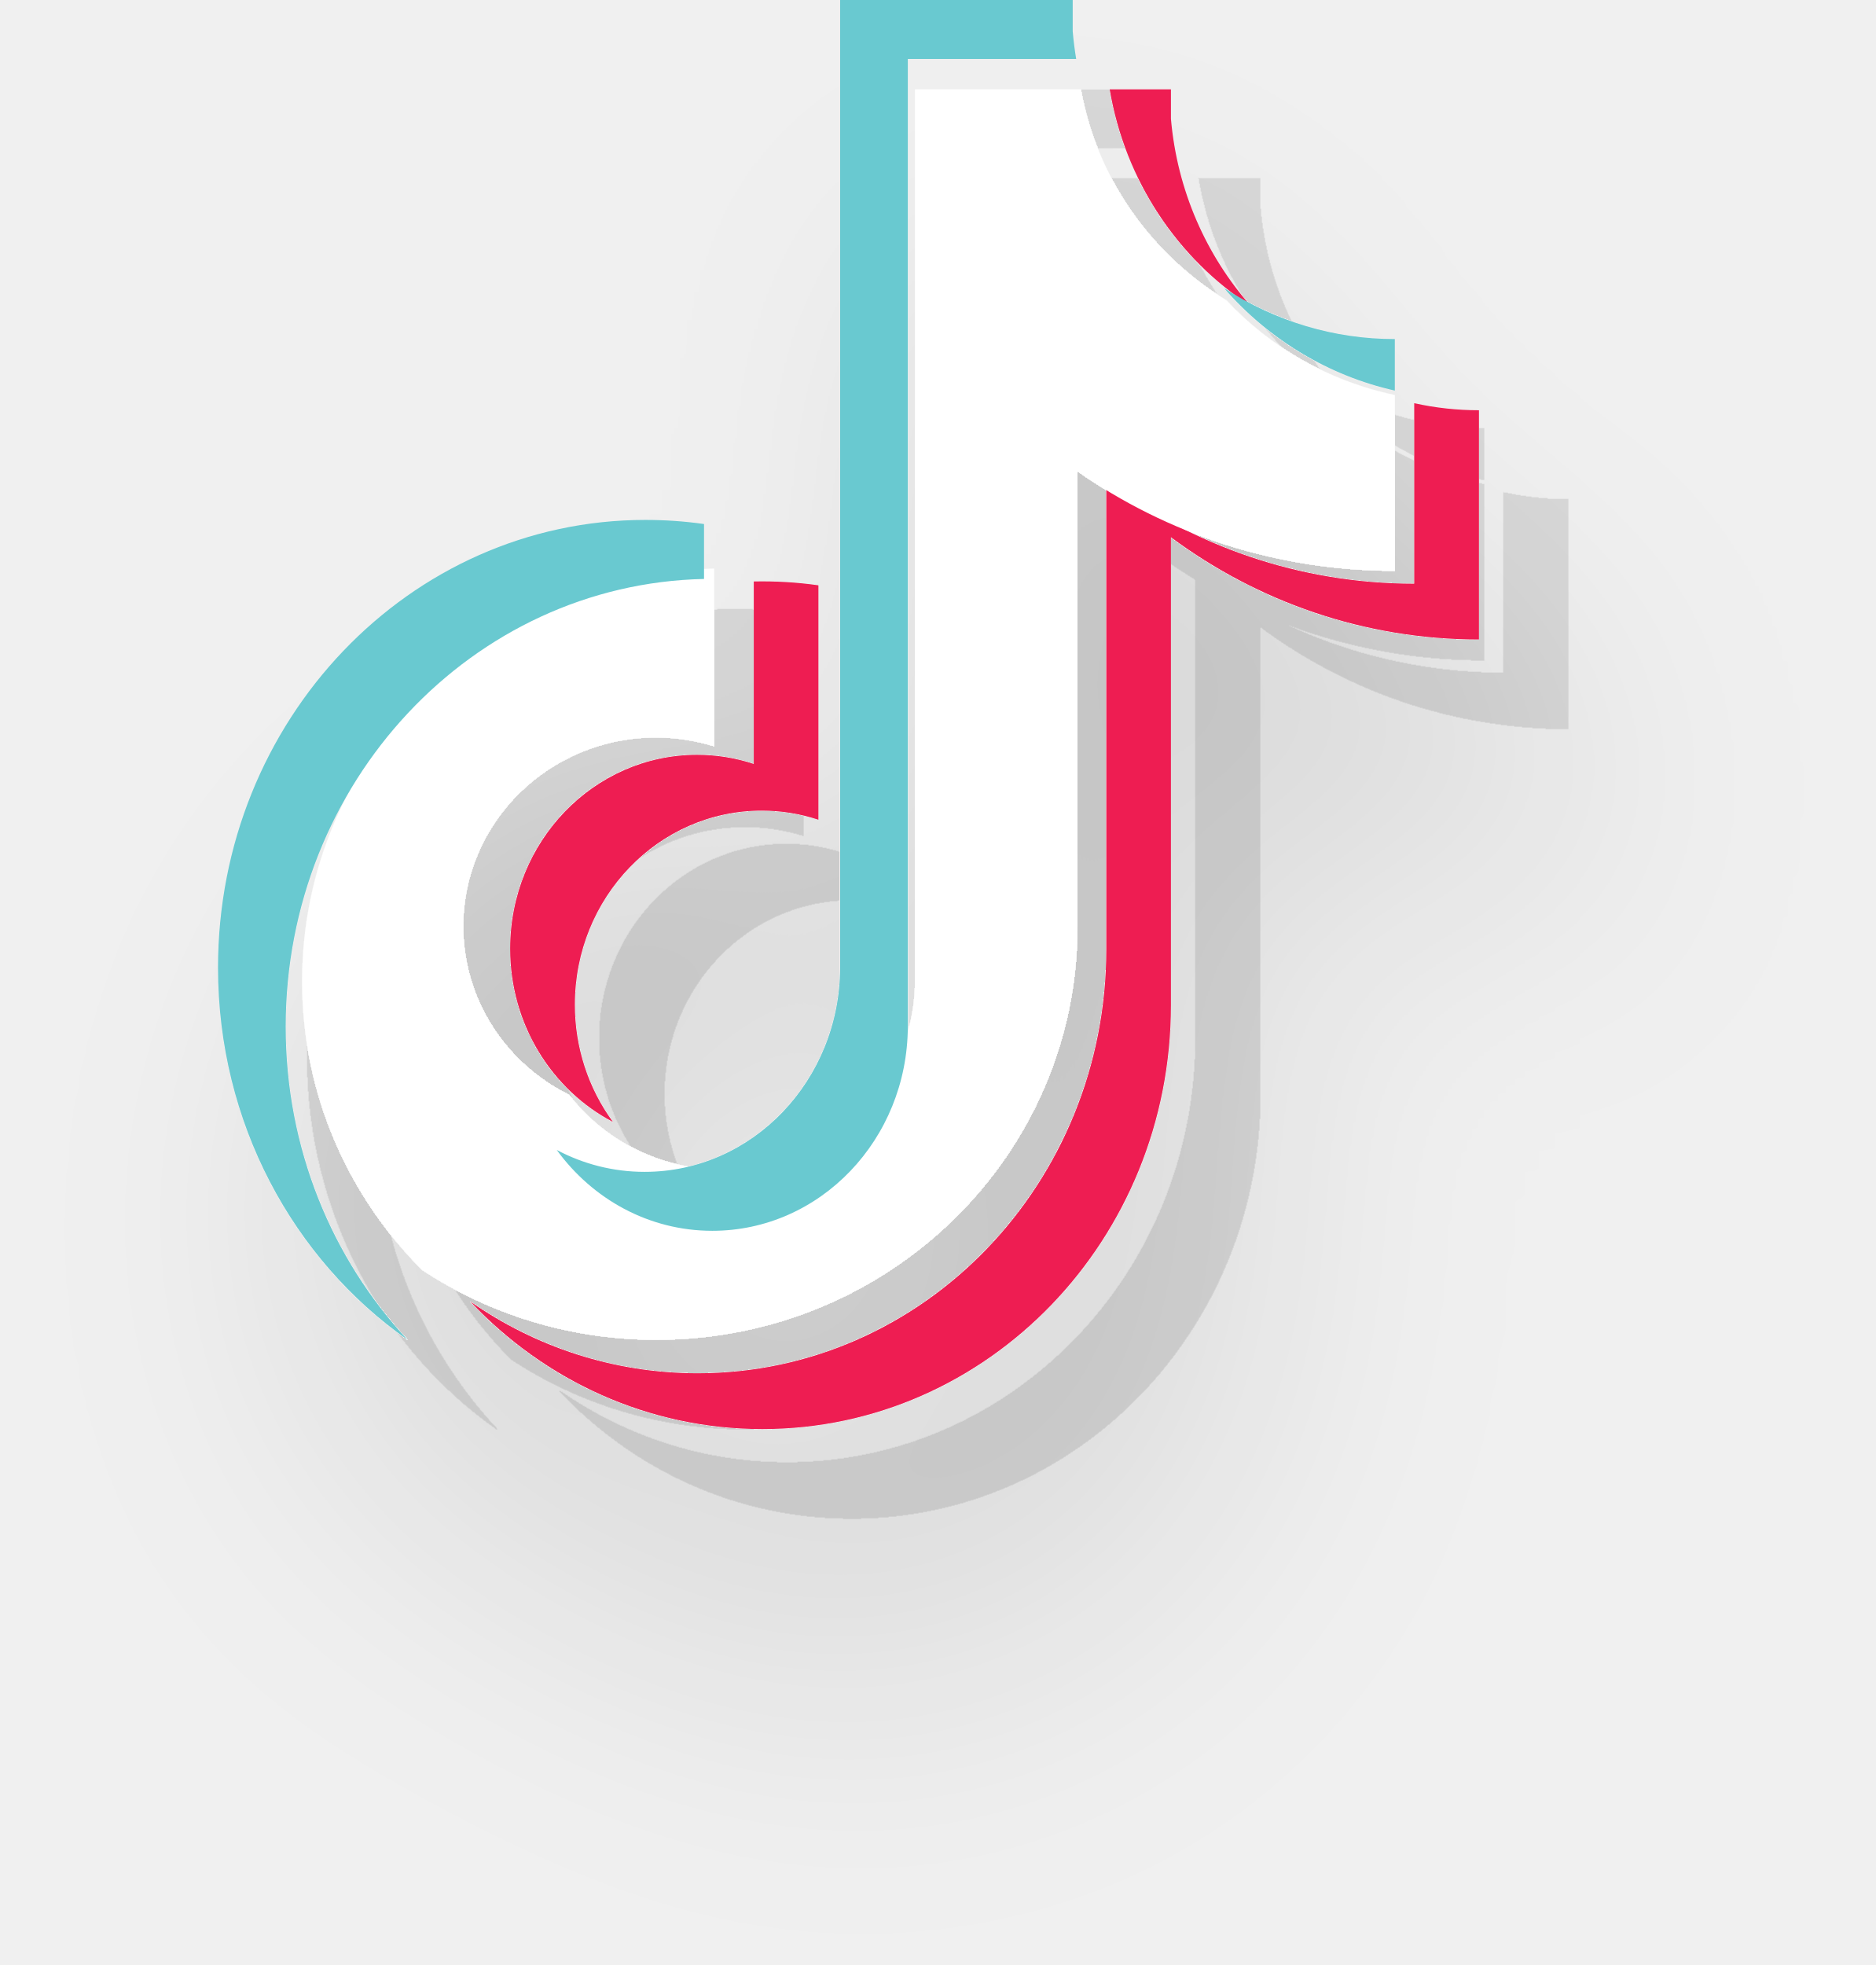
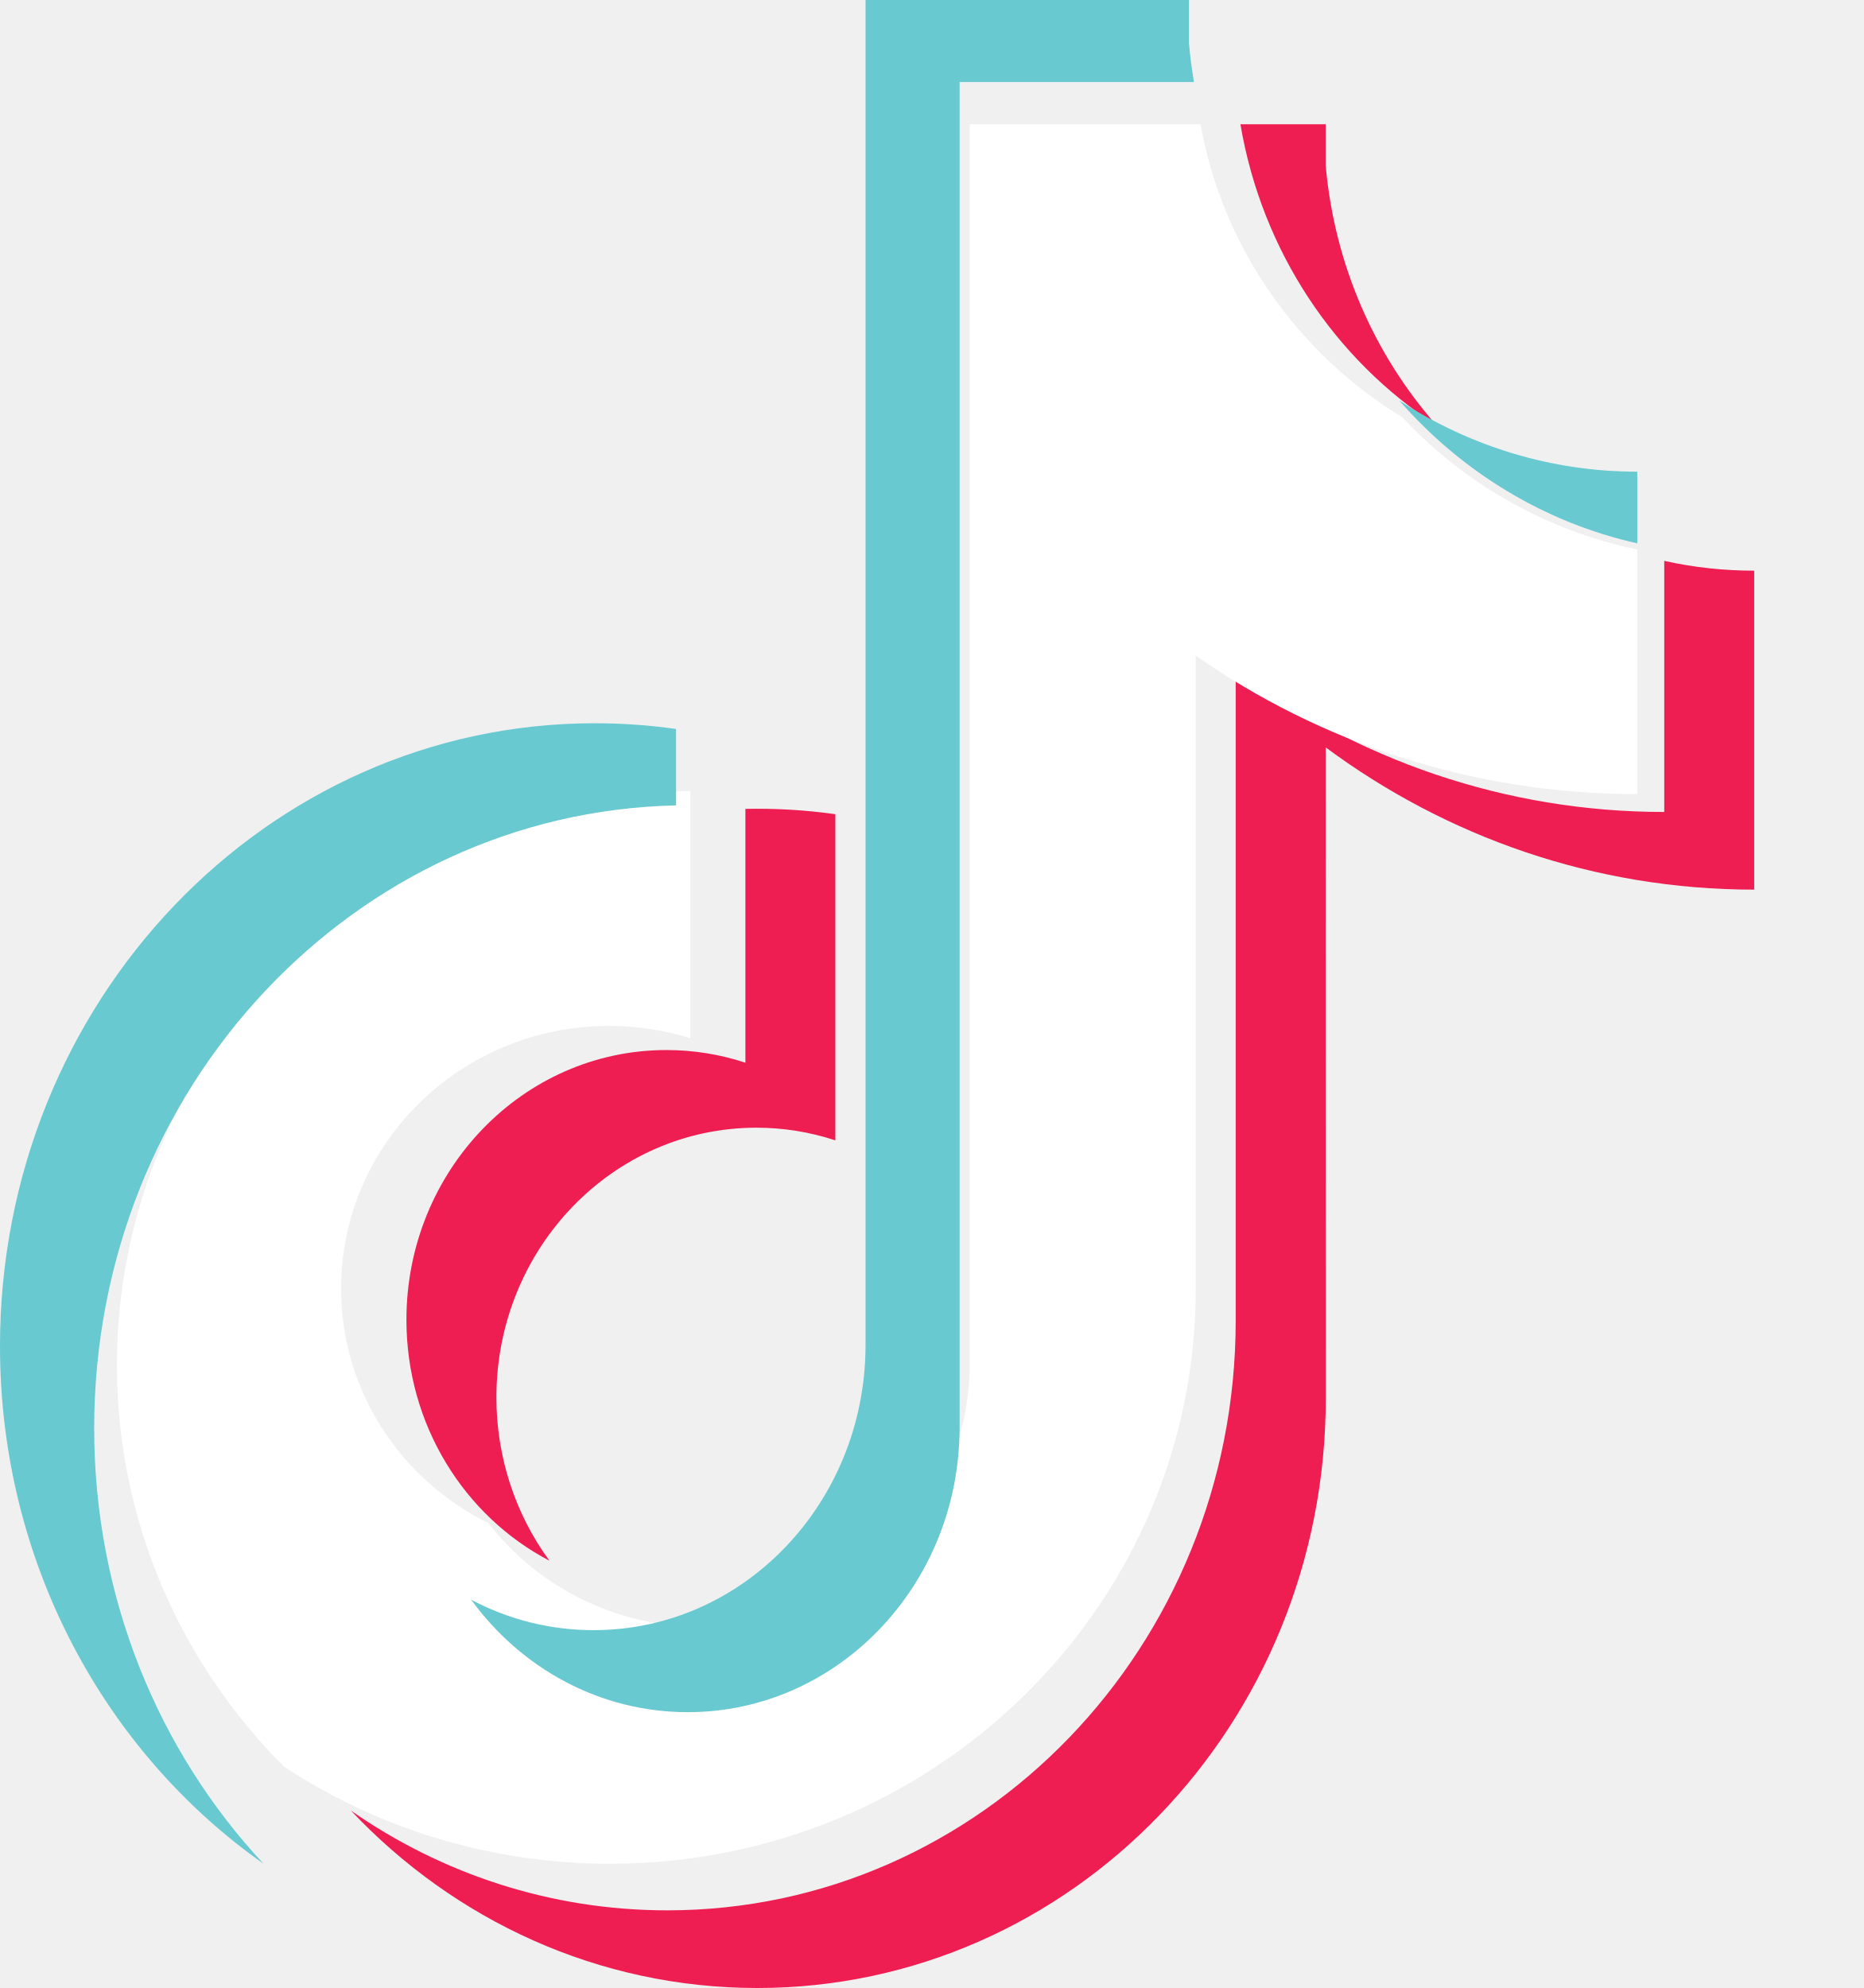
- <svg xmlns="http://www.w3.org/2000/svg" width="21" height="22" viewBox="0 0 21 22" fill="none">
-   <g filter="url(#filter0_dd_1456_3686)">
-     <path fill-rule="evenodd" clip-rule="evenodd" d="M13.111 6.015C14.083 6.736 15.274 7.16 16.56 7.16V4.593C16.316 4.593 16.074 4.567 15.835 4.514V6.535C14.55 6.535 13.359 6.111 12.387 5.39V10.629C12.387 13.25 10.338 15.375 7.812 15.375C6.87 15.375 5.993 15.079 5.266 14.572C6.096 15.453 7.255 16 8.536 16C11.063 16 13.111 13.876 13.111 11.254L13.111 6.015ZM14.004 3.425C13.508 2.862 13.181 2.135 13.111 1.33V1H12.425C12.597 2.022 13.187 2.896 14.004 3.425ZM6.863 12.561C6.586 12.184 6.436 11.722 6.437 11.247C6.437 10.048 7.373 9.076 8.529 9.076C8.745 9.076 8.959 9.11 9.164 9.178V6.553C8.924 6.519 8.682 6.505 8.44 6.51V8.553C8.235 8.485 8.02 8.451 7.805 8.451C6.649 8.451 5.712 9.423 5.712 10.622C5.712 11.47 6.181 12.204 6.863 12.561Z" fill="#EE1D52" />
-     <path fill-rule="evenodd" clip-rule="evenodd" d="M12.064 5.276C13.066 5.978 14.293 6.391 15.618 6.391V4.423C14.878 4.268 14.224 3.889 13.731 3.362C12.889 2.846 12.281 1.996 12.103 1H10.245V10.987C10.241 12.151 9.278 13.094 8.089 13.094C7.389 13.094 6.767 12.767 6.373 12.259C5.669 11.911 5.187 11.197 5.187 10.371C5.187 9.203 6.152 8.257 7.343 8.257C7.571 8.257 7.791 8.292 7.997 8.356V6.366C5.44 6.418 3.383 8.467 3.383 10.987C3.383 12.245 3.895 13.385 4.726 14.218C5.476 14.712 6.379 15 7.35 15C9.954 15 12.064 12.931 12.064 10.378V5.276Z" fill="white" />
-     <path fill-rule="evenodd" clip-rule="evenodd" d="M15.618 4.373V3.796C14.941 3.797 14.277 3.598 13.703 3.223C14.211 3.806 14.881 4.208 15.618 4.373ZM12.05 0.66C12.033 0.557 12.02 0.453 12.011 0.349V0H9.407V10.834C9.403 12.097 8.425 13.12 7.218 13.12C6.864 13.12 6.53 13.032 6.234 12.875C6.634 13.425 7.265 13.78 7.976 13.78C9.182 13.78 10.16 12.758 10.165 11.495V0.66H12.05ZM7.883 6.482V5.867C7.665 5.836 7.446 5.821 7.226 5.821C4.584 5.821 2.441 8.065 2.441 10.834C2.441 12.57 3.283 14.1 4.563 15C3.719 14.096 3.199 12.859 3.199 11.495C3.199 8.761 5.287 6.538 7.883 6.482Z" fill="#69C9D0" />
-   </g>
-   <defs>
-     <filter id="filter0_dd_1456_3686" x="-0.5" y="0" width="22" height="22" filterUnits="userSpaceOnUse" color-interpolation-filters="sRGB">
-       <feFlood flood-opacity="0" result="BackgroundImageFix" />
-       <feColorMatrix in="SourceAlpha" type="matrix" values="0 0 0 0 0 0 0 0 0 0 0 0 0 0 0 0 0 0 127 0" result="hardAlpha" />
-       <feOffset dx="1" dy="3" />
-       <feGaussianBlur stdDeviation="1.5" />
-       <feComposite in2="hardAlpha" operator="out" />
-       <feColorMatrix type="matrix" values="0 0 0 0 0 0 0 0 0 0 0 0 0 0 0 0 0 0 0.1 0" />
-       <feBlend mode="normal" in2="BackgroundImageFix" result="effect1_dropShadow_1456_3686" />
-       <feColorMatrix in="SourceAlpha" type="matrix" values="0 0 0 0 0 0 0 0 0 0 0 0 0 0 0 0 0 0 127 0" result="hardAlpha" />
-       <feOffset dx="1" dy="1" />
-       <feComposite in2="hardAlpha" operator="out" />
-       <feColorMatrix type="matrix" values="0 0 0 0 0 0 0 0 0 0 0 0 0 0 0 0 0 0 0.1 0" />
-       <feBlend mode="normal" in2="effect1_dropShadow_1456_3686" result="effect2_dropShadow_1456_3686" />
-       <feBlend mode="normal" in="SourceGraphic" in2="effect2_dropShadow_1456_3686" result="shape" />
-     </filter>
-   </defs>
+ <svg xmlns="http://www.w3.org/2000/svg" width="15" height="16" viewBox="0 0 15 16" fill="none">
+   <path fill-rule="evenodd" clip-rule="evenodd" d="M10.669 6.015C11.642 6.736 12.832 7.16 14.118 7.16V4.593C13.875 4.593 13.632 4.567 13.394 4.514V6.535C12.108 6.535 10.918 6.111 9.945 5.39V10.629C9.945 13.25 7.897 15.375 5.371 15.375C4.428 15.375 3.552 15.079 2.824 14.572C3.655 15.453 4.813 16 6.095 16C8.621 16 10.67 13.876 10.67 11.254L10.669 6.015ZM11.563 3.425C11.066 2.862 10.74 2.135 10.669 1.33V1H9.983C10.156 2.022 10.745 2.896 11.563 3.425ZM4.422 12.561C4.145 12.184 3.995 11.722 3.995 11.247C3.995 10.048 4.932 9.076 6.088 9.076C6.303 9.076 6.517 9.11 6.723 9.178V6.553C6.483 6.519 6.241 6.505 5.999 6.51V8.553C5.793 8.485 5.579 8.451 5.364 8.451C4.208 8.451 3.271 9.423 3.271 10.622C3.271 11.47 3.739 12.204 4.422 12.561Z" fill="#EE1D52" />
+   <path fill-rule="evenodd" clip-rule="evenodd" d="M9.623 5.276C10.625 5.978 11.852 6.391 13.177 6.391V4.423C12.437 4.268 11.782 3.889 11.29 3.362C10.447 2.846 9.84 1.996 9.662 1H7.804V10.987C7.8 12.151 6.836 13.094 5.648 13.094C4.948 13.094 4.325 12.767 3.931 12.259C3.228 11.911 2.745 11.197 2.745 10.371C2.745 9.203 3.711 8.257 4.901 8.257C5.13 8.257 5.35 8.292 5.556 8.356V6.366C2.998 6.418 0.941 8.467 0.941 10.987C0.941 12.245 1.454 13.385 2.285 14.218C3.035 14.712 3.938 15 4.909 15C7.512 15 9.623 12.931 9.623 10.378V5.276Z" fill="white" />
+   <path fill-rule="evenodd" clip-rule="evenodd" d="M13.177 4.373V3.796C12.499 3.797 11.836 3.598 11.261 3.223C11.77 3.806 12.439 4.208 13.177 4.373ZM9.609 0.66C9.592 0.557 9.578 0.453 9.569 0.349V0H6.966V10.834C6.961 12.097 5.983 13.12 4.777 13.12C4.423 13.12 4.088 13.032 3.792 12.875C4.192 13.425 4.824 13.78 5.535 13.78C6.741 13.78 7.719 12.758 7.723 11.495V0.66H9.609ZM5.441 6.482V5.867C5.224 5.836 5.004 5.821 4.785 5.821C2.142 5.821 0 8.065 0 10.834C0 12.57 0.842 14.1 2.121 15C1.277 14.096 0.758 12.859 0.758 11.495C0.758 8.761 2.845 6.538 5.441 6.482Z" fill="#69C9D0" />
</svg>
